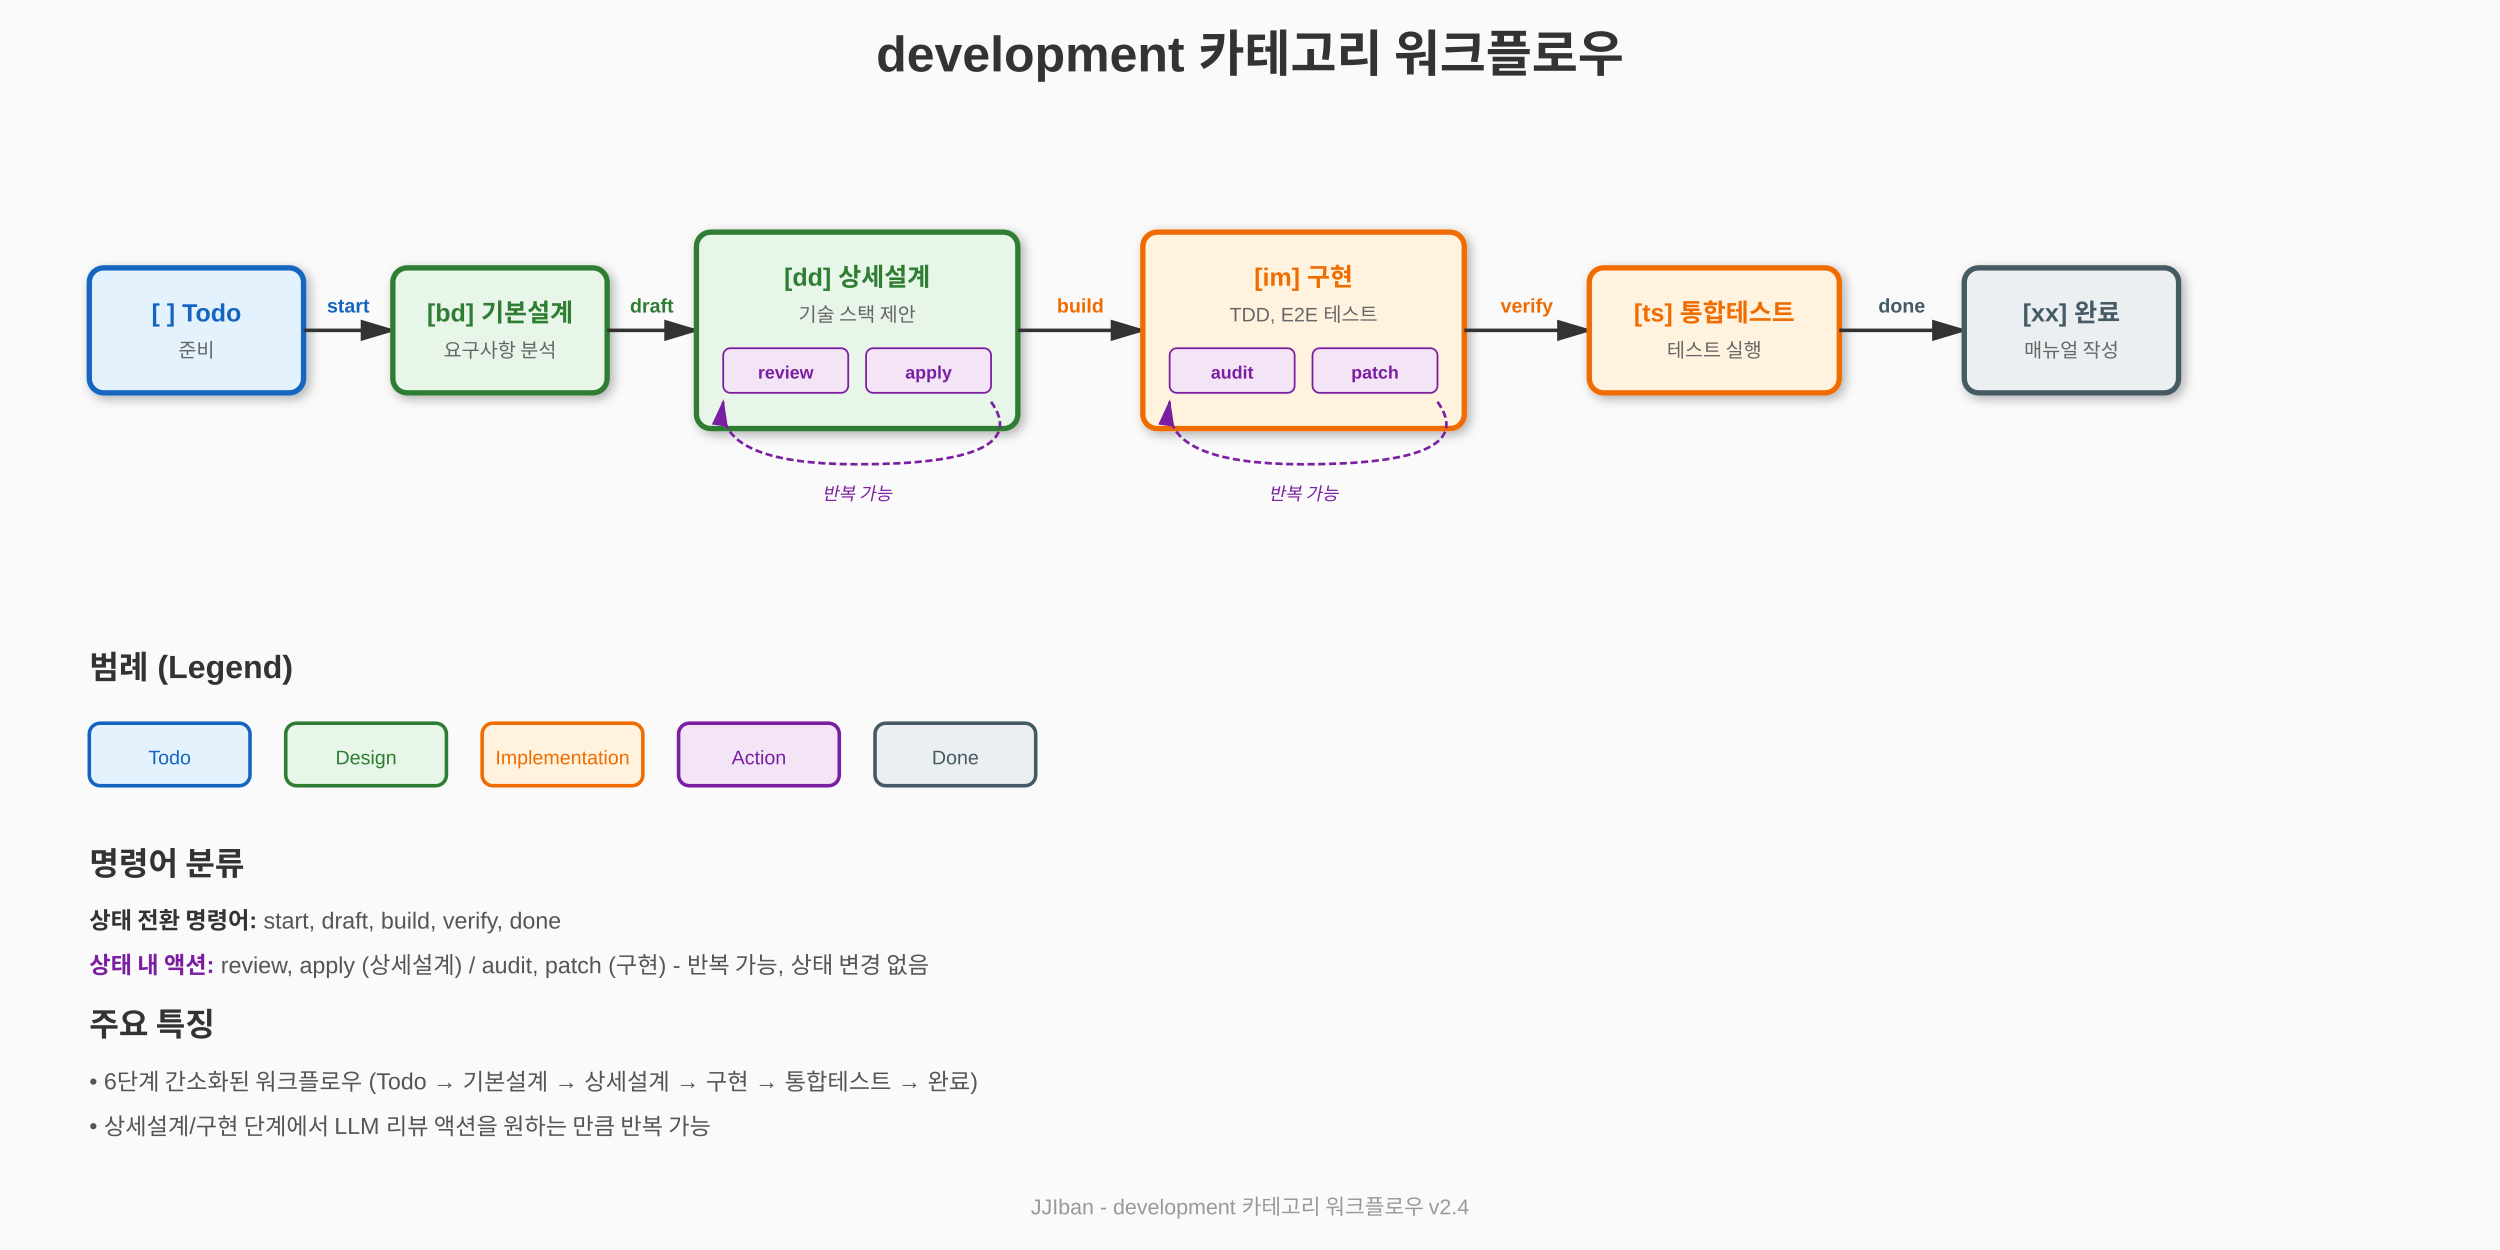
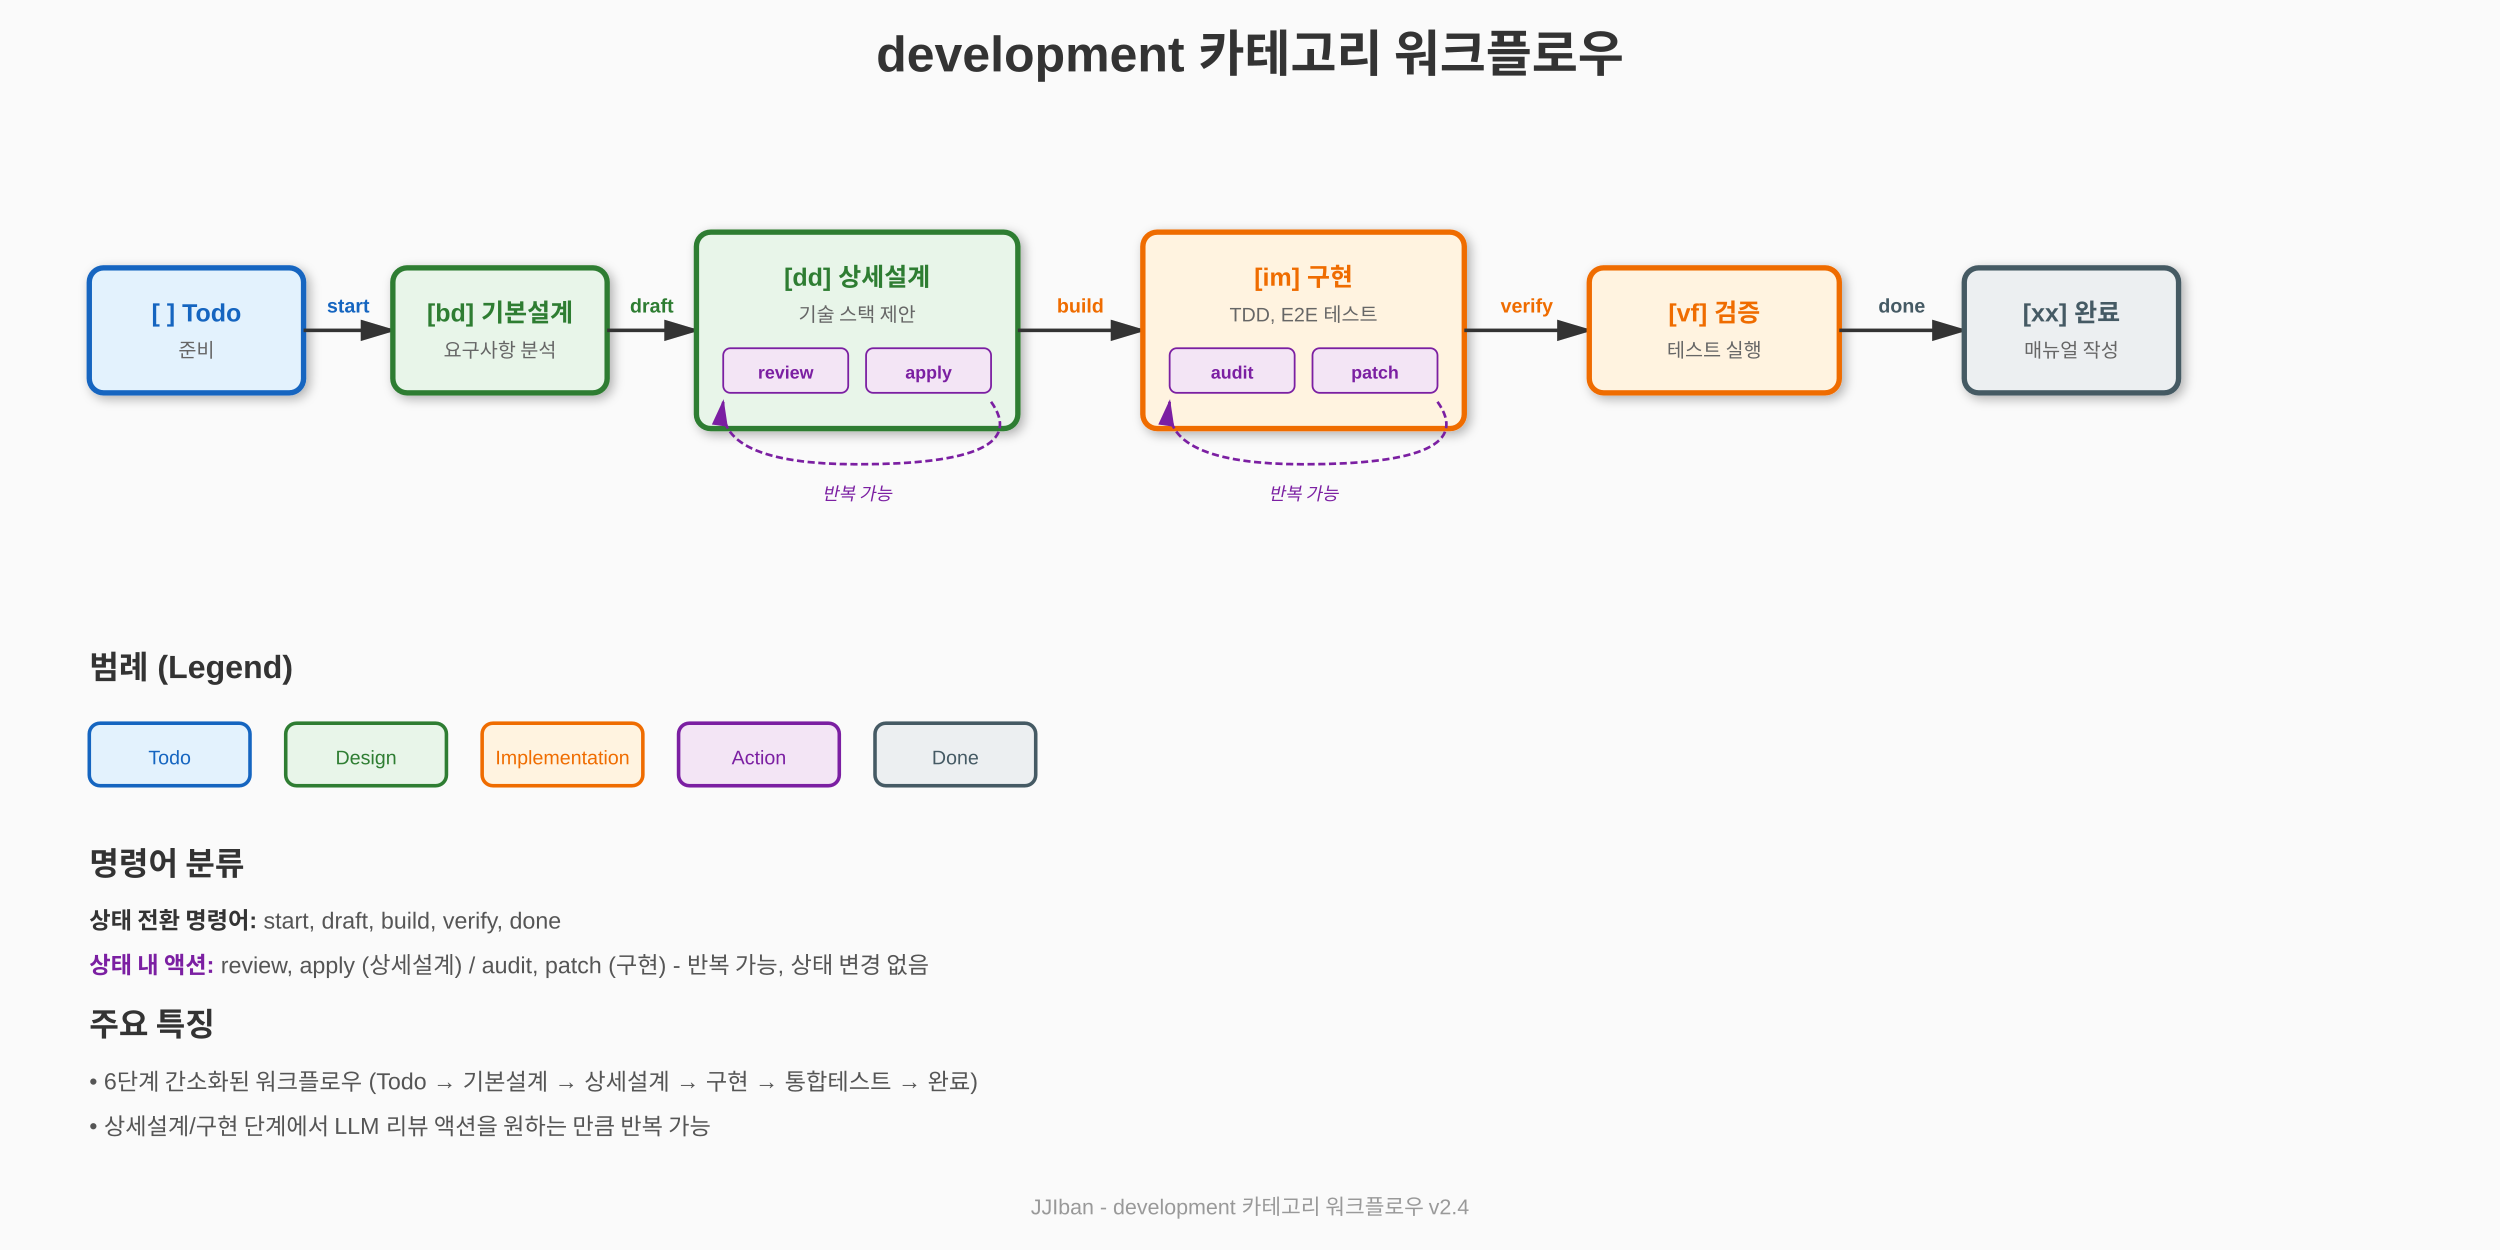
<svg xmlns="http://www.w3.org/2000/svg" viewBox="0 0 1400 700" width="1400" height="700">
  <defs>
    <marker id="arrowhead" markerWidth="10" markerHeight="10" refX="9" refY="3" orient="auto">
      <polygon points="0 0, 10 3, 0 6" fill="#333" />
    </marker>
    <marker id="arrowhead-loop" markerWidth="10" markerHeight="10" refX="9" refY="3" orient="auto">
      <polygon points="0 0, 10 3, 0 6" fill="#7b1fa2" />
    </marker>
    <filter id="shadow" x="-50%" y="-50%" width="200%" height="200%">
      <feDropShadow dx="2" dy="2" stdDeviation="3" flood-opacity="0.3" />
    </filter>
  </defs>
  <rect width="1400" height="700" fill="#fafafa" />
  <text x="700" y="40" font-family="Arial, sans-serif" font-size="28" font-weight="bold" text-anchor="middle" fill="#333">
    development 카테고리 워크플로우
  </text>
  <g id="main-flow">
    <rect x="50" y="150" width="120" height="70" rx="8" fill="#e3f2fd" stroke="#1565c0" stroke-width="3" filter="url(#shadow)" />
    <text x="110" y="180" font-family="Arial, sans-serif" font-size="14" font-weight="bold" text-anchor="middle" fill="#1565c0">[ ] Todo</text>
    <text x="110" y="200" font-family="Arial, sans-serif" font-size="11" text-anchor="middle" fill="#666">준비</text>
    <line x1="170" y1="185" x2="220" y2="185" stroke="#333" stroke-width="2" marker-end="url(#arrowhead)" />
    <text x="195" y="175" font-family="Arial, sans-serif" font-size="11" font-weight="bold" text-anchor="middle" fill="#1565c0">start</text>
    <rect x="220" y="150" width="120" height="70" rx="8" fill="#e8f5e9" stroke="#2e7d32" stroke-width="3" filter="url(#shadow)" />
    <text x="280" y="180" font-family="Arial, sans-serif" font-size="14" font-weight="bold" text-anchor="middle" fill="#2e7d32">[bd] 기본설계</text>
    <text x="280" y="200" font-family="Arial, sans-serif" font-size="11" text-anchor="middle" fill="#666">요구사항 분석</text>
    <line x1="340" y1="185" x2="390" y2="185" stroke="#333" stroke-width="2" marker-end="url(#arrowhead)" />
    <text x="365" y="175" font-family="Arial, sans-serif" font-size="11" font-weight="bold" text-anchor="middle" fill="#2e7d32">draft</text>
    <rect x="390" y="130" width="180" height="110" rx="8" fill="#e8f5e9" stroke="#2e7d32" stroke-width="3" filter="url(#shadow)" />
    <text x="480" y="160" font-family="Arial, sans-serif" font-size="14" font-weight="bold" text-anchor="middle" fill="#2e7d32">[dd] 상세설계</text>
    <text x="480" y="180" font-family="Arial, sans-serif" font-size="11" text-anchor="middle" fill="#666">기술 스택 제안</text>
    <rect x="405" y="195" width="70" height="25" rx="4" fill="#f3e5f5" stroke="#7b1fa2" stroke-width="1" />
    <text x="440" y="212" font-family="Arial, sans-serif" font-size="10" font-weight="bold" text-anchor="middle" fill="#7b1fa2">review</text>
    <rect x="485" y="195" width="70" height="25" rx="4" fill="#f3e5f5" stroke="#7b1fa2" stroke-width="1" />
    <text x="520" y="212" font-family="Arial, sans-serif" font-size="10" font-weight="bold" text-anchor="middle" fill="#7b1fa2">apply</text>
    <path d="M 555 225 Q 580 260 480 260 Q 400 260 405 225" stroke="#7b1fa2" stroke-width="1.5" stroke-dasharray="4,2" fill="none" marker-end="url(#arrowhead-loop)" />
    <text x="480" y="280" font-family="Arial, sans-serif" font-size="10" font-style="italic" text-anchor="middle" fill="#7b1fa2">반복 가능</text>
    <line x1="570" y1="185" x2="640" y2="185" stroke="#333" stroke-width="2" marker-end="url(#arrowhead)" />
    <text x="605" y="175" font-family="Arial, sans-serif" font-size="11" font-weight="bold" text-anchor="middle" fill="#ef6c00">build</text>
    <rect x="640" y="130" width="180" height="110" rx="8" fill="#fff3e0" stroke="#ef6c00" stroke-width="3" filter="url(#shadow)" />
    <text x="730" y="160" font-family="Arial, sans-serif" font-size="14" font-weight="bold" text-anchor="middle" fill="#ef6c00">[im] 구현</text>
    <text x="730" y="180" font-family="Arial, sans-serif" font-size="11" text-anchor="middle" fill="#666">TDD, E2E 테스트</text>
    <rect x="655" y="195" width="70" height="25" rx="4" fill="#f3e5f5" stroke="#7b1fa2" stroke-width="1" />
    <text x="690" y="212" font-family="Arial, sans-serif" font-size="10" font-weight="bold" text-anchor="middle" fill="#7b1fa2">audit</text>
    <rect x="735" y="195" width="70" height="25" rx="4" fill="#f3e5f5" stroke="#7b1fa2" stroke-width="1" />
    <text x="770" y="212" font-family="Arial, sans-serif" font-size="10" font-weight="bold" text-anchor="middle" fill="#7b1fa2">patch</text>
    <path d="M 805 225 Q 830 260 730 260 Q 650 260 655 225" stroke="#7b1fa2" stroke-width="1.5" stroke-dasharray="4,2" fill="none" marker-end="url(#arrowhead-loop)" />
    <text x="730" y="280" font-family="Arial, sans-serif" font-size="10" font-style="italic" text-anchor="middle" fill="#7b1fa2">반복 가능</text>
    <line x1="820" y1="185" x2="890" y2="185" stroke="#333" stroke-width="2" marker-end="url(#arrowhead)" />
    <text x="855" y="175" font-family="Arial, sans-serif" font-size="11" font-weight="bold" text-anchor="middle" fill="#ef6c00">verify</text>
    <rect x="890" y="150" width="140" height="70" rx="8" fill="#fff3e0" stroke="#ef6c00" stroke-width="3" filter="url(#shadow)" />
-     <text x="960" y="180" font-family="Arial, sans-serif" font-size="14" font-weight="bold" text-anchor="middle" fill="#ef6c00">[ts] 통합테스트</text>
+     <text x="960" y="180" font-family="Arial, sans-serif" font-size="14" font-weight="bold" text-anchor="middle" fill="#ef6c00">[vf] 검증</text>
    <text x="960" y="200" font-family="Arial, sans-serif" font-size="11" text-anchor="middle" fill="#666">테스트 실행</text>
    <line x1="1030" y1="185" x2="1100" y2="185" stroke="#333" stroke-width="2" marker-end="url(#arrowhead)" />
    <text x="1065" y="175" font-family="Arial, sans-serif" font-size="11" font-weight="bold" text-anchor="middle" fill="#455a64">done</text>
    <rect x="1100" y="150" width="120" height="70" rx="8" fill="#eceff1" stroke="#455a64" stroke-width="3" filter="url(#shadow)" />
    <text x="1160" y="180" font-family="Arial, sans-serif" font-size="14" font-weight="bold" text-anchor="middle" fill="#455a64">[xx] 완료</text>
    <text x="1160" y="200" font-family="Arial, sans-serif" font-size="11" text-anchor="middle" fill="#666">매뉴얼 작성</text>
  </g>
  <g id="legend" transform="translate(50, 380)">
    <text x="0" y="0" font-family="Arial, sans-serif" font-size="18" font-weight="bold" fill="#333">범례 (Legend)</text>
    <rect x="0" y="25" width="90" height="35" rx="6" fill="#e3f2fd" stroke="#1565c0" stroke-width="2" />
    <text x="45" y="48" font-family="Arial, sans-serif" font-size="11" text-anchor="middle" fill="#1565c0">Todo</text>
    <rect x="110" y="25" width="90" height="35" rx="6" fill="#e8f5e9" stroke="#2e7d32" stroke-width="2" />
    <text x="155" y="48" font-family="Arial, sans-serif" font-size="11" text-anchor="middle" fill="#2e7d32">Design</text>
    <rect x="220" y="25" width="90" height="35" rx="6" fill="#fff3e0" stroke="#ef6c00" stroke-width="2" />
    <text x="265" y="48" font-family="Arial, sans-serif" font-size="11" text-anchor="middle" fill="#ef6c00">Implementation</text>
    <rect x="330" y="25" width="90" height="35" rx="6" fill="#f3e5f5" stroke="#7b1fa2" stroke-width="2" />
    <text x="375" y="48" font-family="Arial, sans-serif" font-size="11" text-anchor="middle" fill="#7b1fa2">Action</text>
    <rect x="440" y="25" width="90" height="35" rx="6" fill="#eceff1" stroke="#455a64" stroke-width="2" />
    <text x="485" y="48" font-family="Arial, sans-serif" font-size="11" text-anchor="middle" fill="#455a64">Done</text>
  </g>
  <g id="command-types" transform="translate(50, 490)">
    <text x="0" y="0" font-family="Arial, sans-serif" font-size="18" font-weight="bold" fill="#333">명령어 분류</text>
    <text x="0" y="30" font-family="Arial, sans-serif" font-size="13" fill="#555">
      <tspan font-weight="bold" fill="#333">상태 전환 명령어:</tspan> start, draft, build, verify, done
    </text>
    <text x="0" y="55" font-family="Arial, sans-serif" font-size="13" fill="#555">
      <tspan font-weight="bold" fill="#7b1fa2">상태 내 액션:</tspan> review, apply (상세설계) / audit, patch (구현) - 반복 가능, 상태 변경 없음
    </text>
  </g>
  <g id="features" transform="translate(50, 580)">
    <text x="0" y="0" font-family="Arial, sans-serif" font-size="18" font-weight="bold" fill="#333">주요 특징</text>
    <text x="0" y="30" font-family="Arial, sans-serif" font-size="13" fill="#555">
      • 6단계 간소화된 워크플로우 (Todo → 기본설계 → 상세설계 → 구현 → 통합테스트 → 완료)
    </text>
    <text x="0" y="55" font-family="Arial, sans-serif" font-size="13" fill="#555">
      • 상세설계/구현 단계에서 LLM 리뷰 액션을 원하는 만큼 반복 가능
    </text>
  </g>
  <text x="700" y="680" font-family="Arial, sans-serif" font-size="12" text-anchor="middle" fill="#999">
    JJIban - development 카테고리 워크플로우 v2.4
  </text>
</svg>
